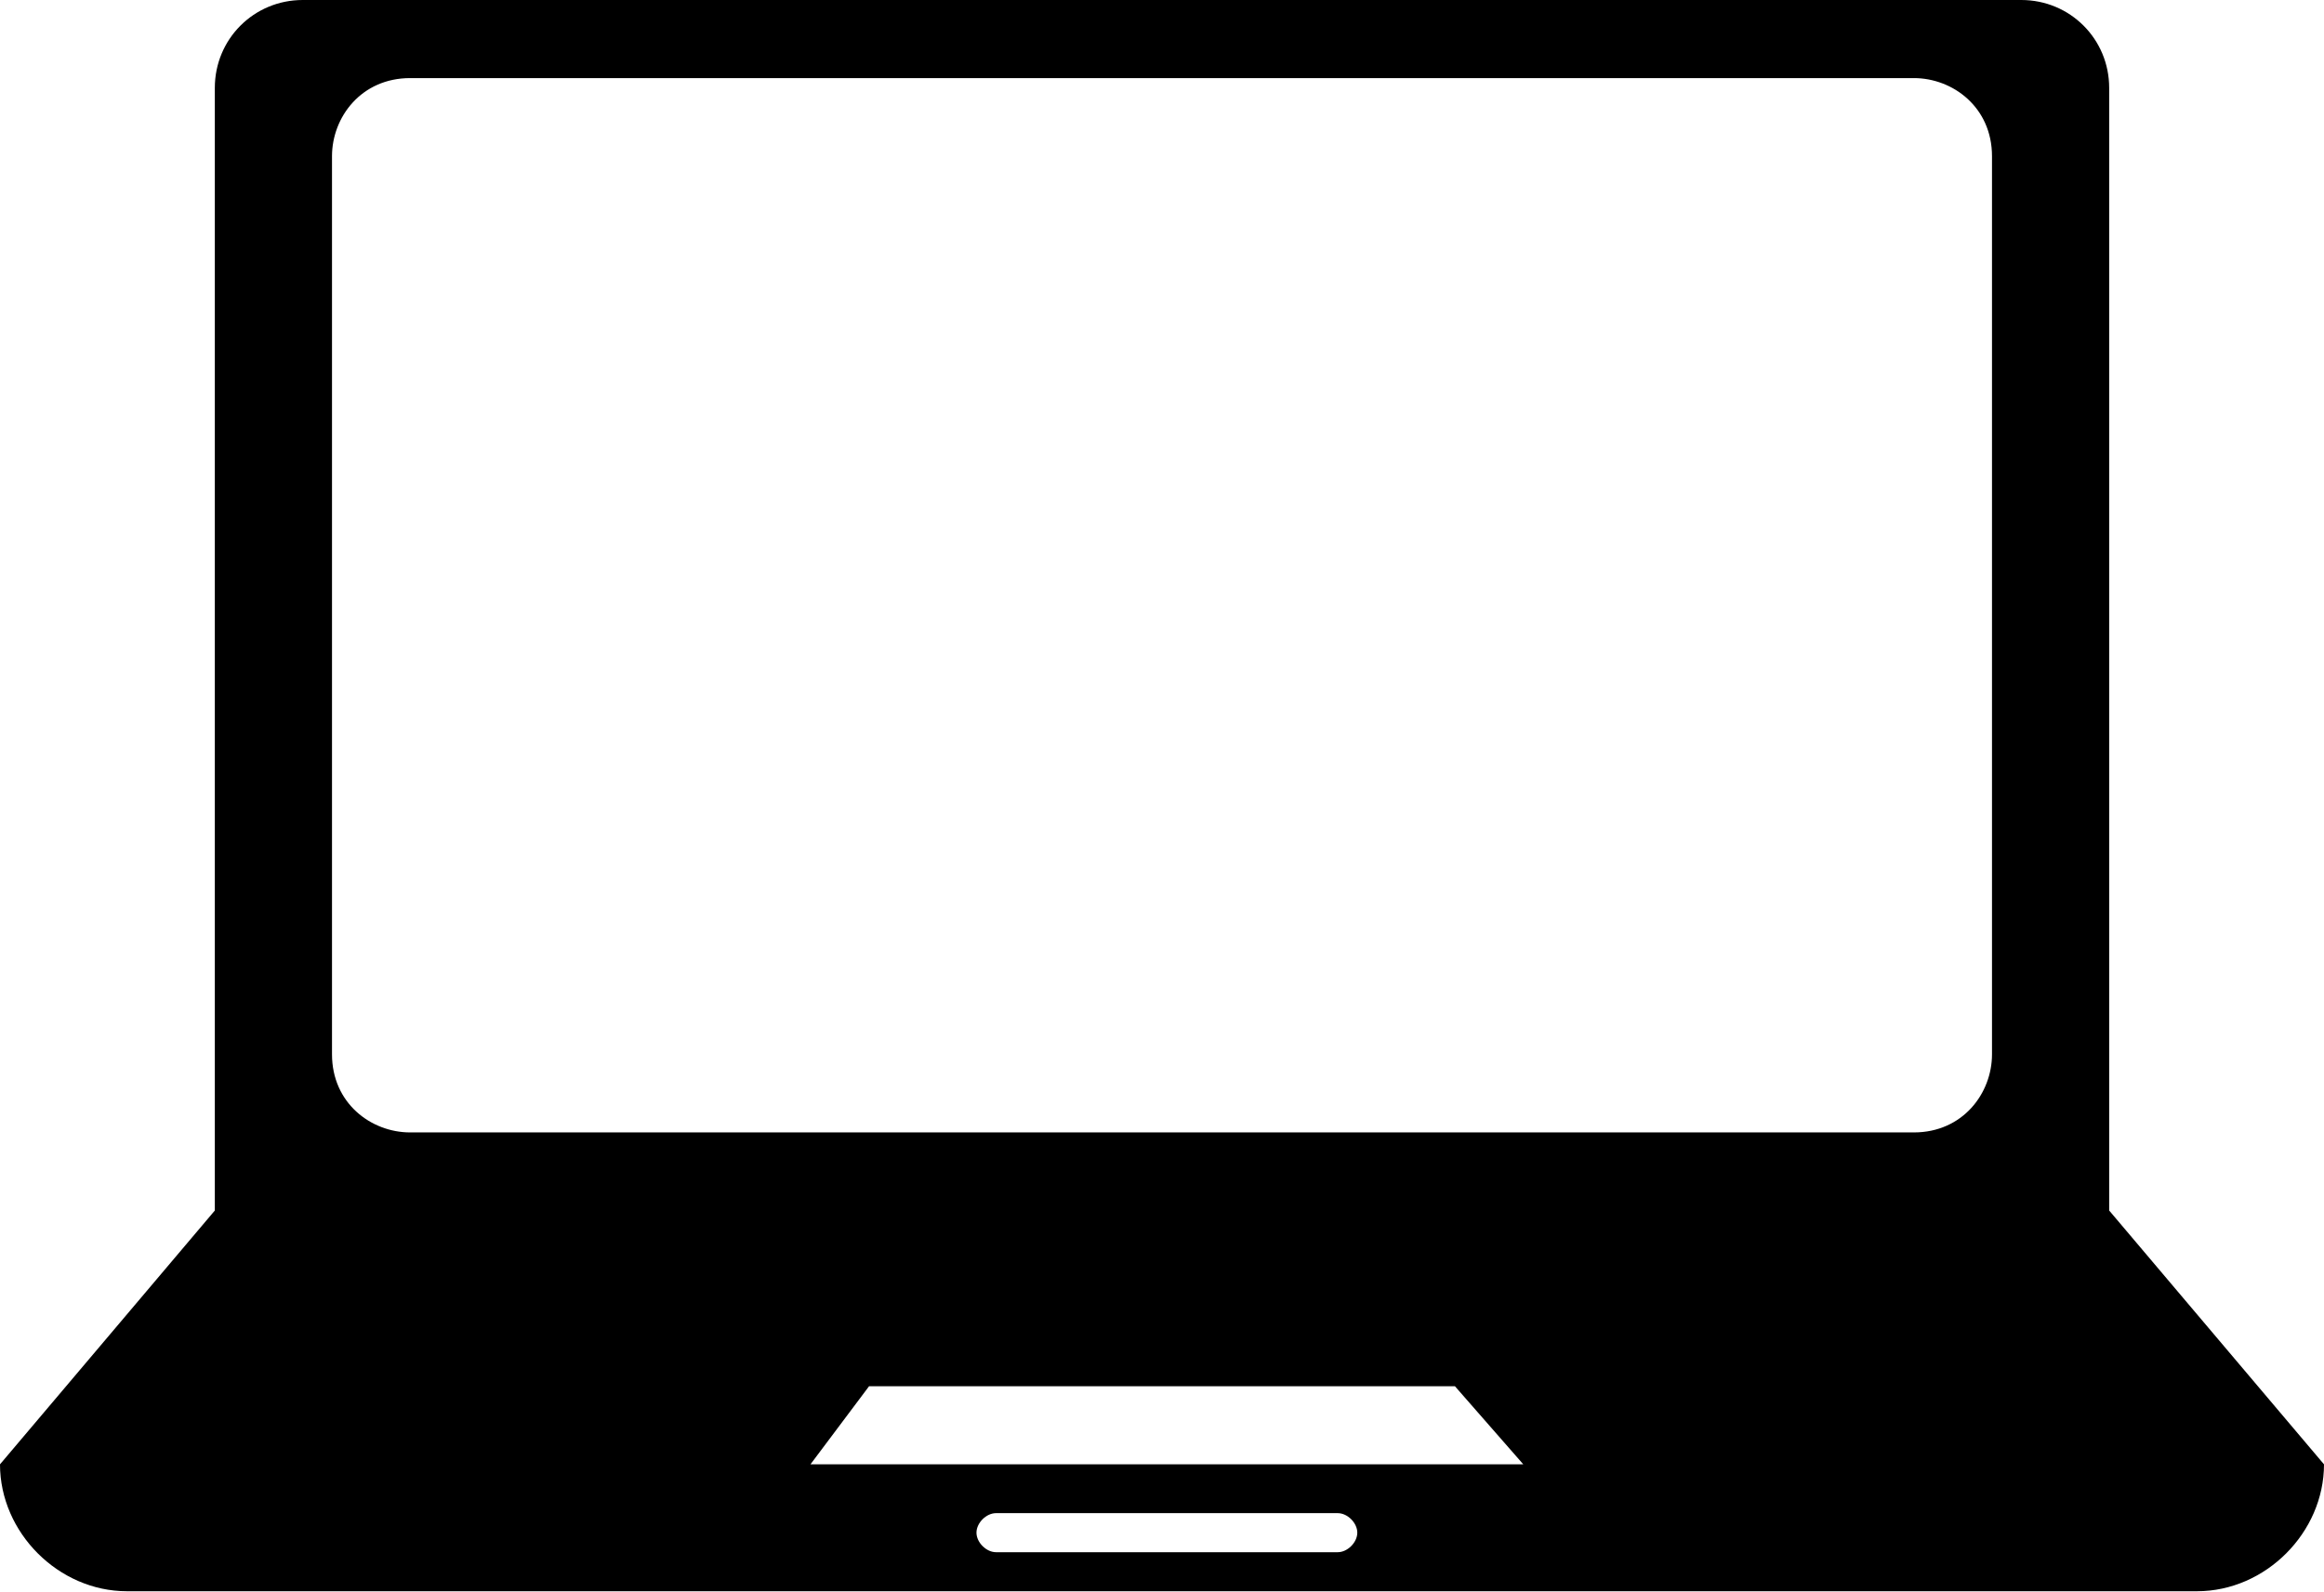
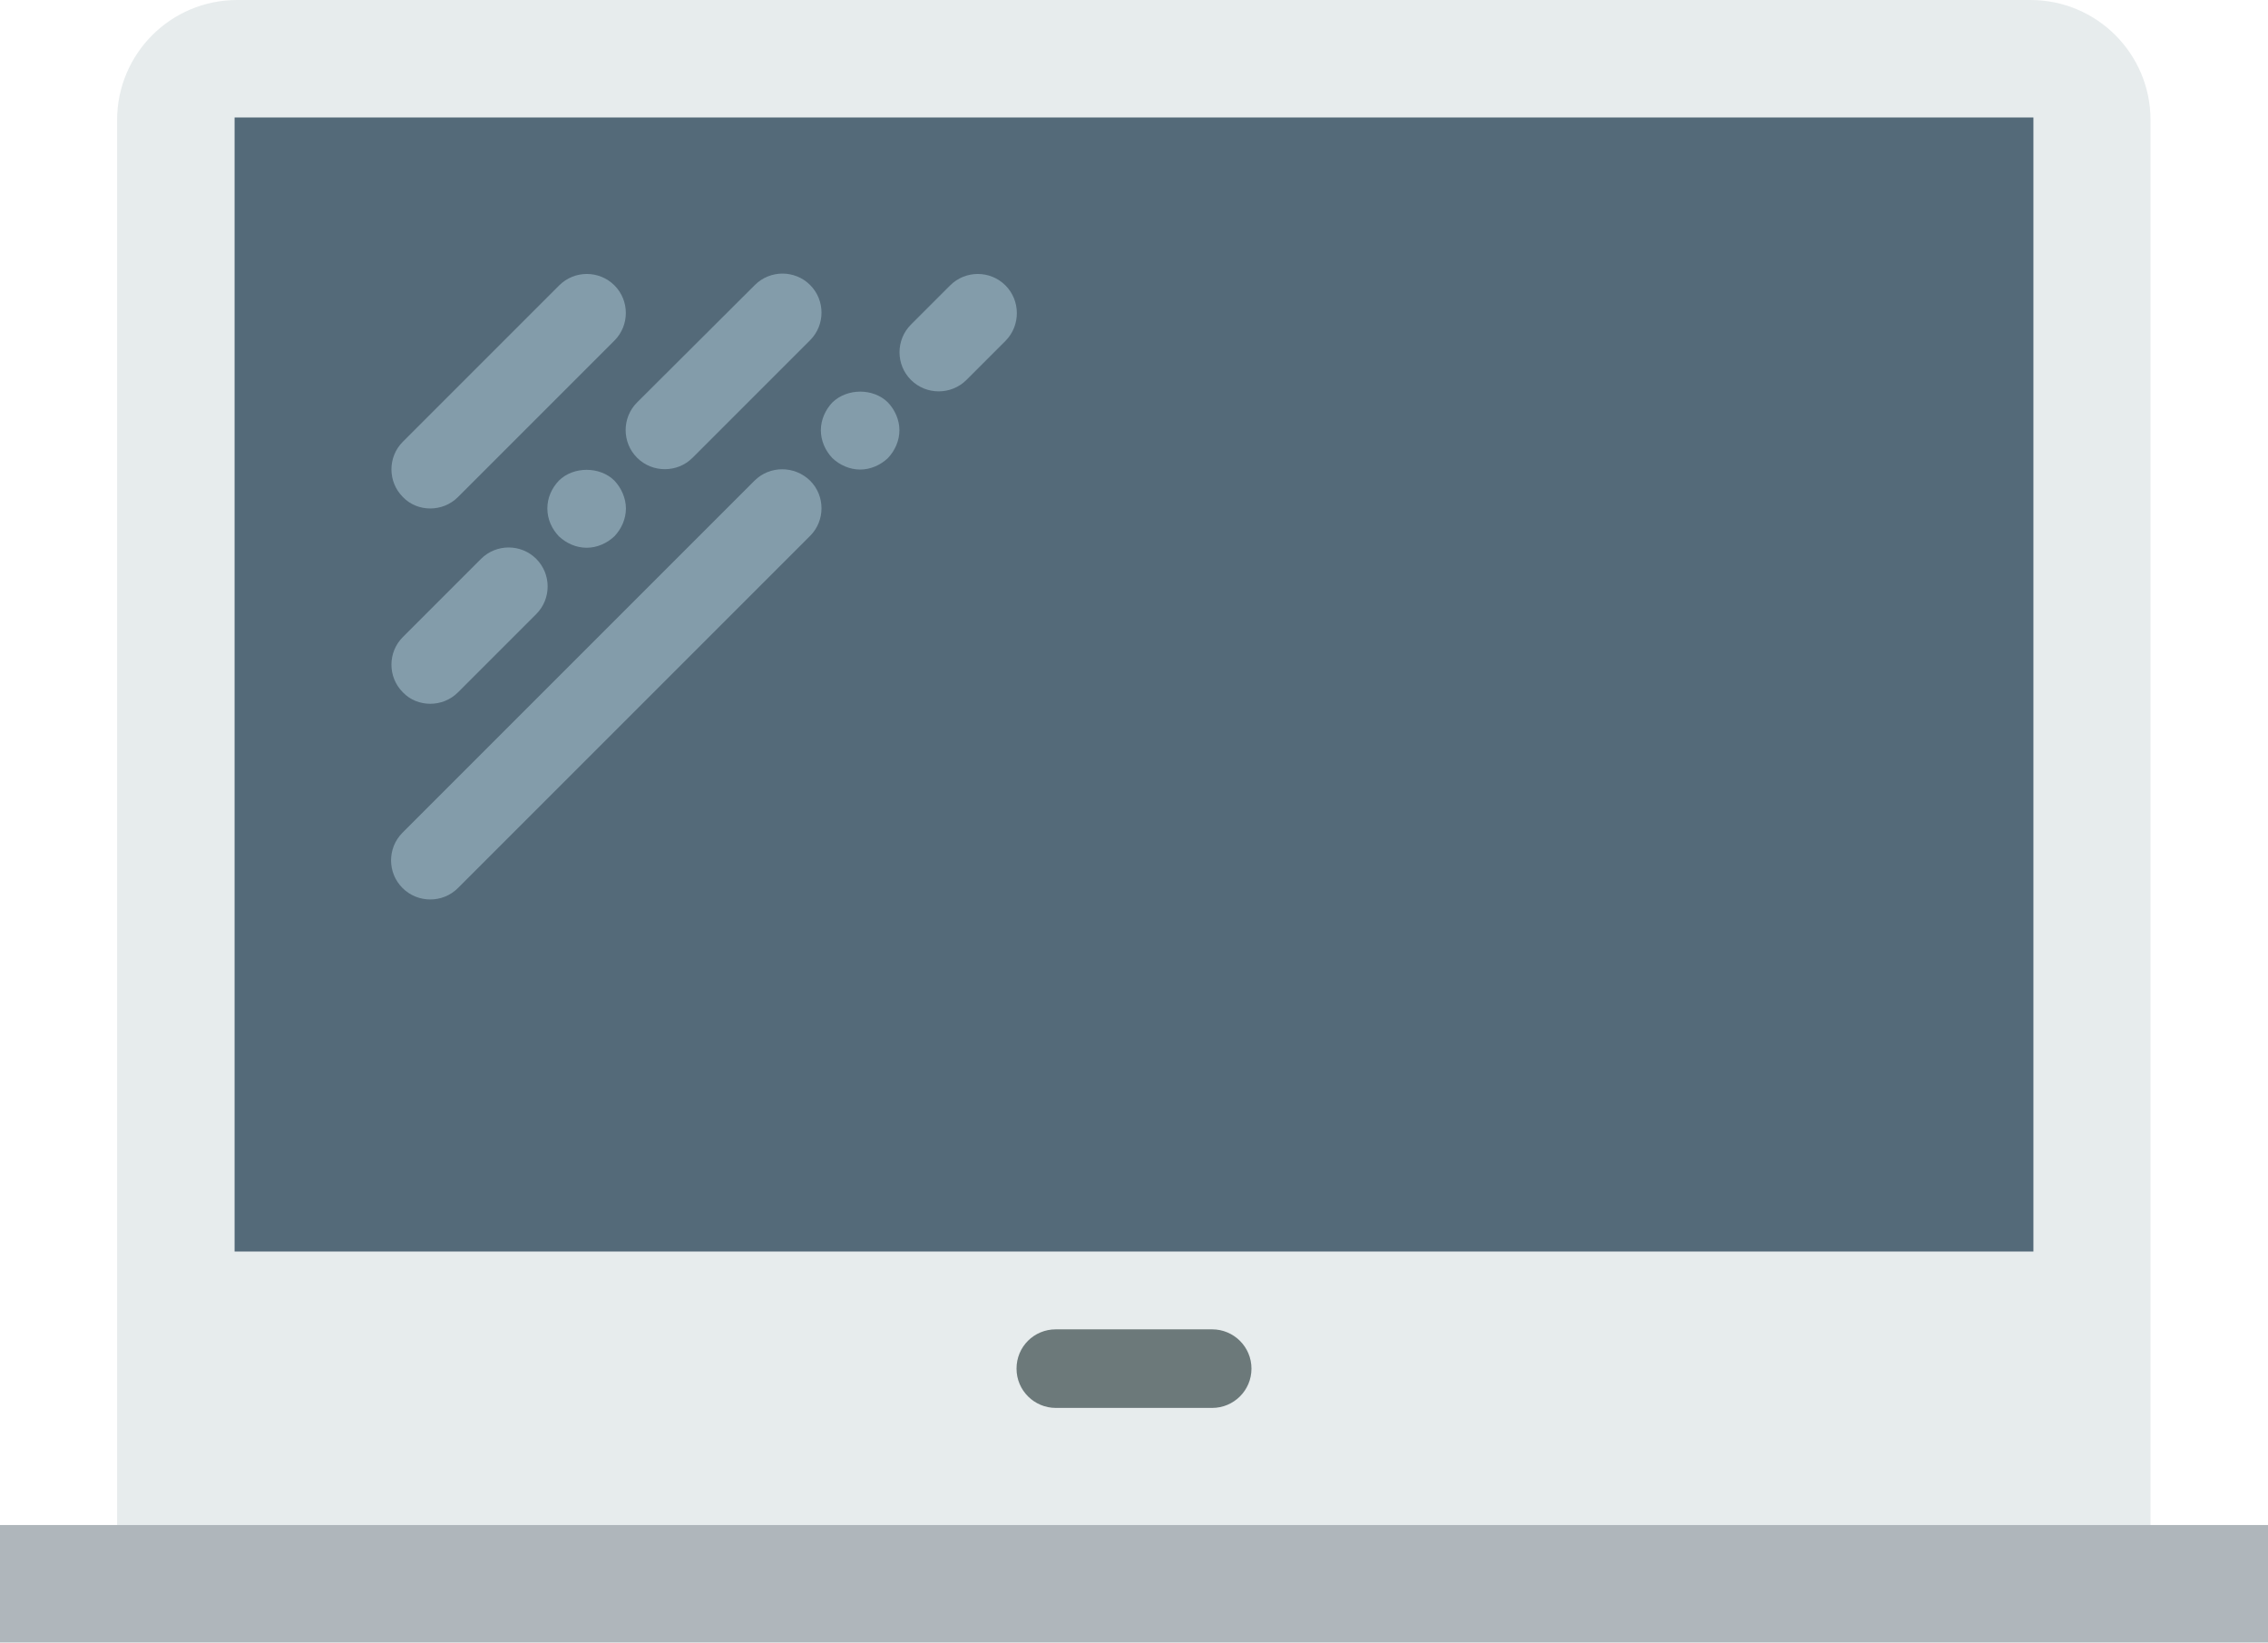
- <svg xmlns="http://www.w3.org/2000/svg" version="1.1" id="Layer_1" x="0px" y="0px" viewBox="13.1 16.8 23.8 16.3" enable-background="new 13.1 16.8 23.8 16.3" xml:space="preserve">
-   <path d="M34.7,29.2v-0.9V23v-5.3c0-0.5-0.4-0.9-0.9-0.9H16.2c-0.5,0-0.9,0.4-0.9,0.9V23v5.3v0.9l-2.2,2.6c0,0.7,0.6,1.3,1.3,1.3  h21.2c0.7,0,1.3-0.6,1.3-1.3L34.7,29.2z M26.8,32.7h-3.5c-0.1,0-0.2-0.1-0.2-0.2s0.1-0.2,0.2-0.2h3.5c0.1,0,0.2,0.1,0.2,0.2  C27,32.6,26.9,32.7,26.8,32.7z M21.4,31.8L22,31H28l0.7,0.8H21.4z M33.5,27.6c0,0.4-0.3,0.8-0.8,0.8H17.3c-0.4,0-0.8-0.3-0.8-0.8  v-9.2c0-0.4,0.3-0.8,0.8-0.8h15.4c0.4,0,0.8,0.3,0.8,0.8C33.5,18.4,33.5,27.6,33.5,27.6z" />
+ <svg xmlns="http://www.w3.org/2000/svg" version="1.1" id="Capa_1" x="0px" y="0px" width="612px" height="443.2px" viewBox="0 174.4 612 443.2" enable-background="new 0 174.4 612 443.2" xml:space="preserve">
+   <path fill="#E7ECED" d="M580.3,585.9V206.8c0-17.9-14.5-32.4-32.4-32.4H64c-17.9,0-32.4,14.5-32.4,32.4v379.2H580.3z" />
+   <rect y="585.9" fill="#AFB6BB" width="612" height="31.7" />
+   <rect x="63.3" y="206.1" fill="#546A79" width="485.4" height="306" />
+   <g>
+     <path fill="#839CAA" d="M116.1,311.6c2.7,0,5.4-1,7.5-3.1l42.2-42.2c4.1-4.1,4.1-10.8,0-14.9c-4.1-4.1-10.8-4.1-14.9,0l-42.2,42.2   c-4.1,4.1-4.1,10.8,0,14.9C110.7,310.6,113.4,311.6,116.1,311.6z" />
+     <path fill="#839CAA" d="M116.1,364.3c2.7,0,5.4-1,7.5-3.1l21.1-21.1c4.1-4.1,4.1-10.8,0-14.9c-4.1-4.1-10.8-4.1-14.9,0l-21.1,21.1   c-4.1,4.1-4.1,10.8,0,14.9C110.7,363.3,113.4,364.3,116.1,364.3z" />
+     <path fill="#839CAA" d="M150.8,304.1c-1.9,2-3.1,4.6-3.1,7.5s1.2,5.5,3.1,7.5c2,1.9,4.7,3.1,7.5,3.1s5.5-1.2,7.5-3.1   c1.9-2,3.1-4.7,3.1-7.5c0-2.7-1.2-5.5-3.1-7.5C161.9,300.2,154.7,300.2,150.8,304.1z" />
+     <path fill="#839CAA" d="M171.9,297.9c2.1,2.1,4.8,3.1,7.5,3.1s5.4-1,7.5-3.1l31.7-31.7c4.1-4.1,4.1-10.8,0-14.9   c-4.1-4.1-10.8-4.1-14.9,0L171.9,283C167.8,287.1,167.8,293.8,171.9,297.9z" />
+     <path fill="#839CAA" d="M203.6,304.1l-95,95c-4.1,4.1-4.1,10.8,0,14.9c2.1,2.1,4.8,3.1,7.5,3.1c2.7,0,5.4-1,7.5-3.1l95-95   c4.1-4.1,4.1-10.8,0-14.9C214.4,300,207.7,300,203.6,304.1z" />
+     <path fill="#839CAA" d="M224.6,283c-1.9,2-3.1,4.7-3.1,7.5s1.2,5.5,3.1,7.5c2,1.9,4.7,3.1,7.5,3.1s5.5-1.2,7.5-3.1   c1.9-2,3.1-4.7,3.1-7.5s-1.2-5.5-3.1-7.5C235.7,279.1,228.6,279.1,224.6,283z" />
+     <path fill="#839CAA" d="M271.3,251.4c-4.1-4.1-10.8-4.1-14.9,0l-10.6,10.6c-4.1,4.1-4.1,10.8,0,14.9c2.1,2.1,4.8,3.1,7.5,3.1   c2.7,0,5.4-1,7.5-3.1l10.6-10.6C275.4,262.2,275.4,255.5,271.3,251.4z" />
+   </g>
+   <path fill="#6C797A" d="M327.1,554.3h-42.2c-5.8,0-10.6-4.7-10.6-10.6s4.7-10.6,10.6-10.6h42.2c5.8,0,10.6,4.7,10.6,10.6  S332.9,554.3,327.1,554.3z" />
</svg>
